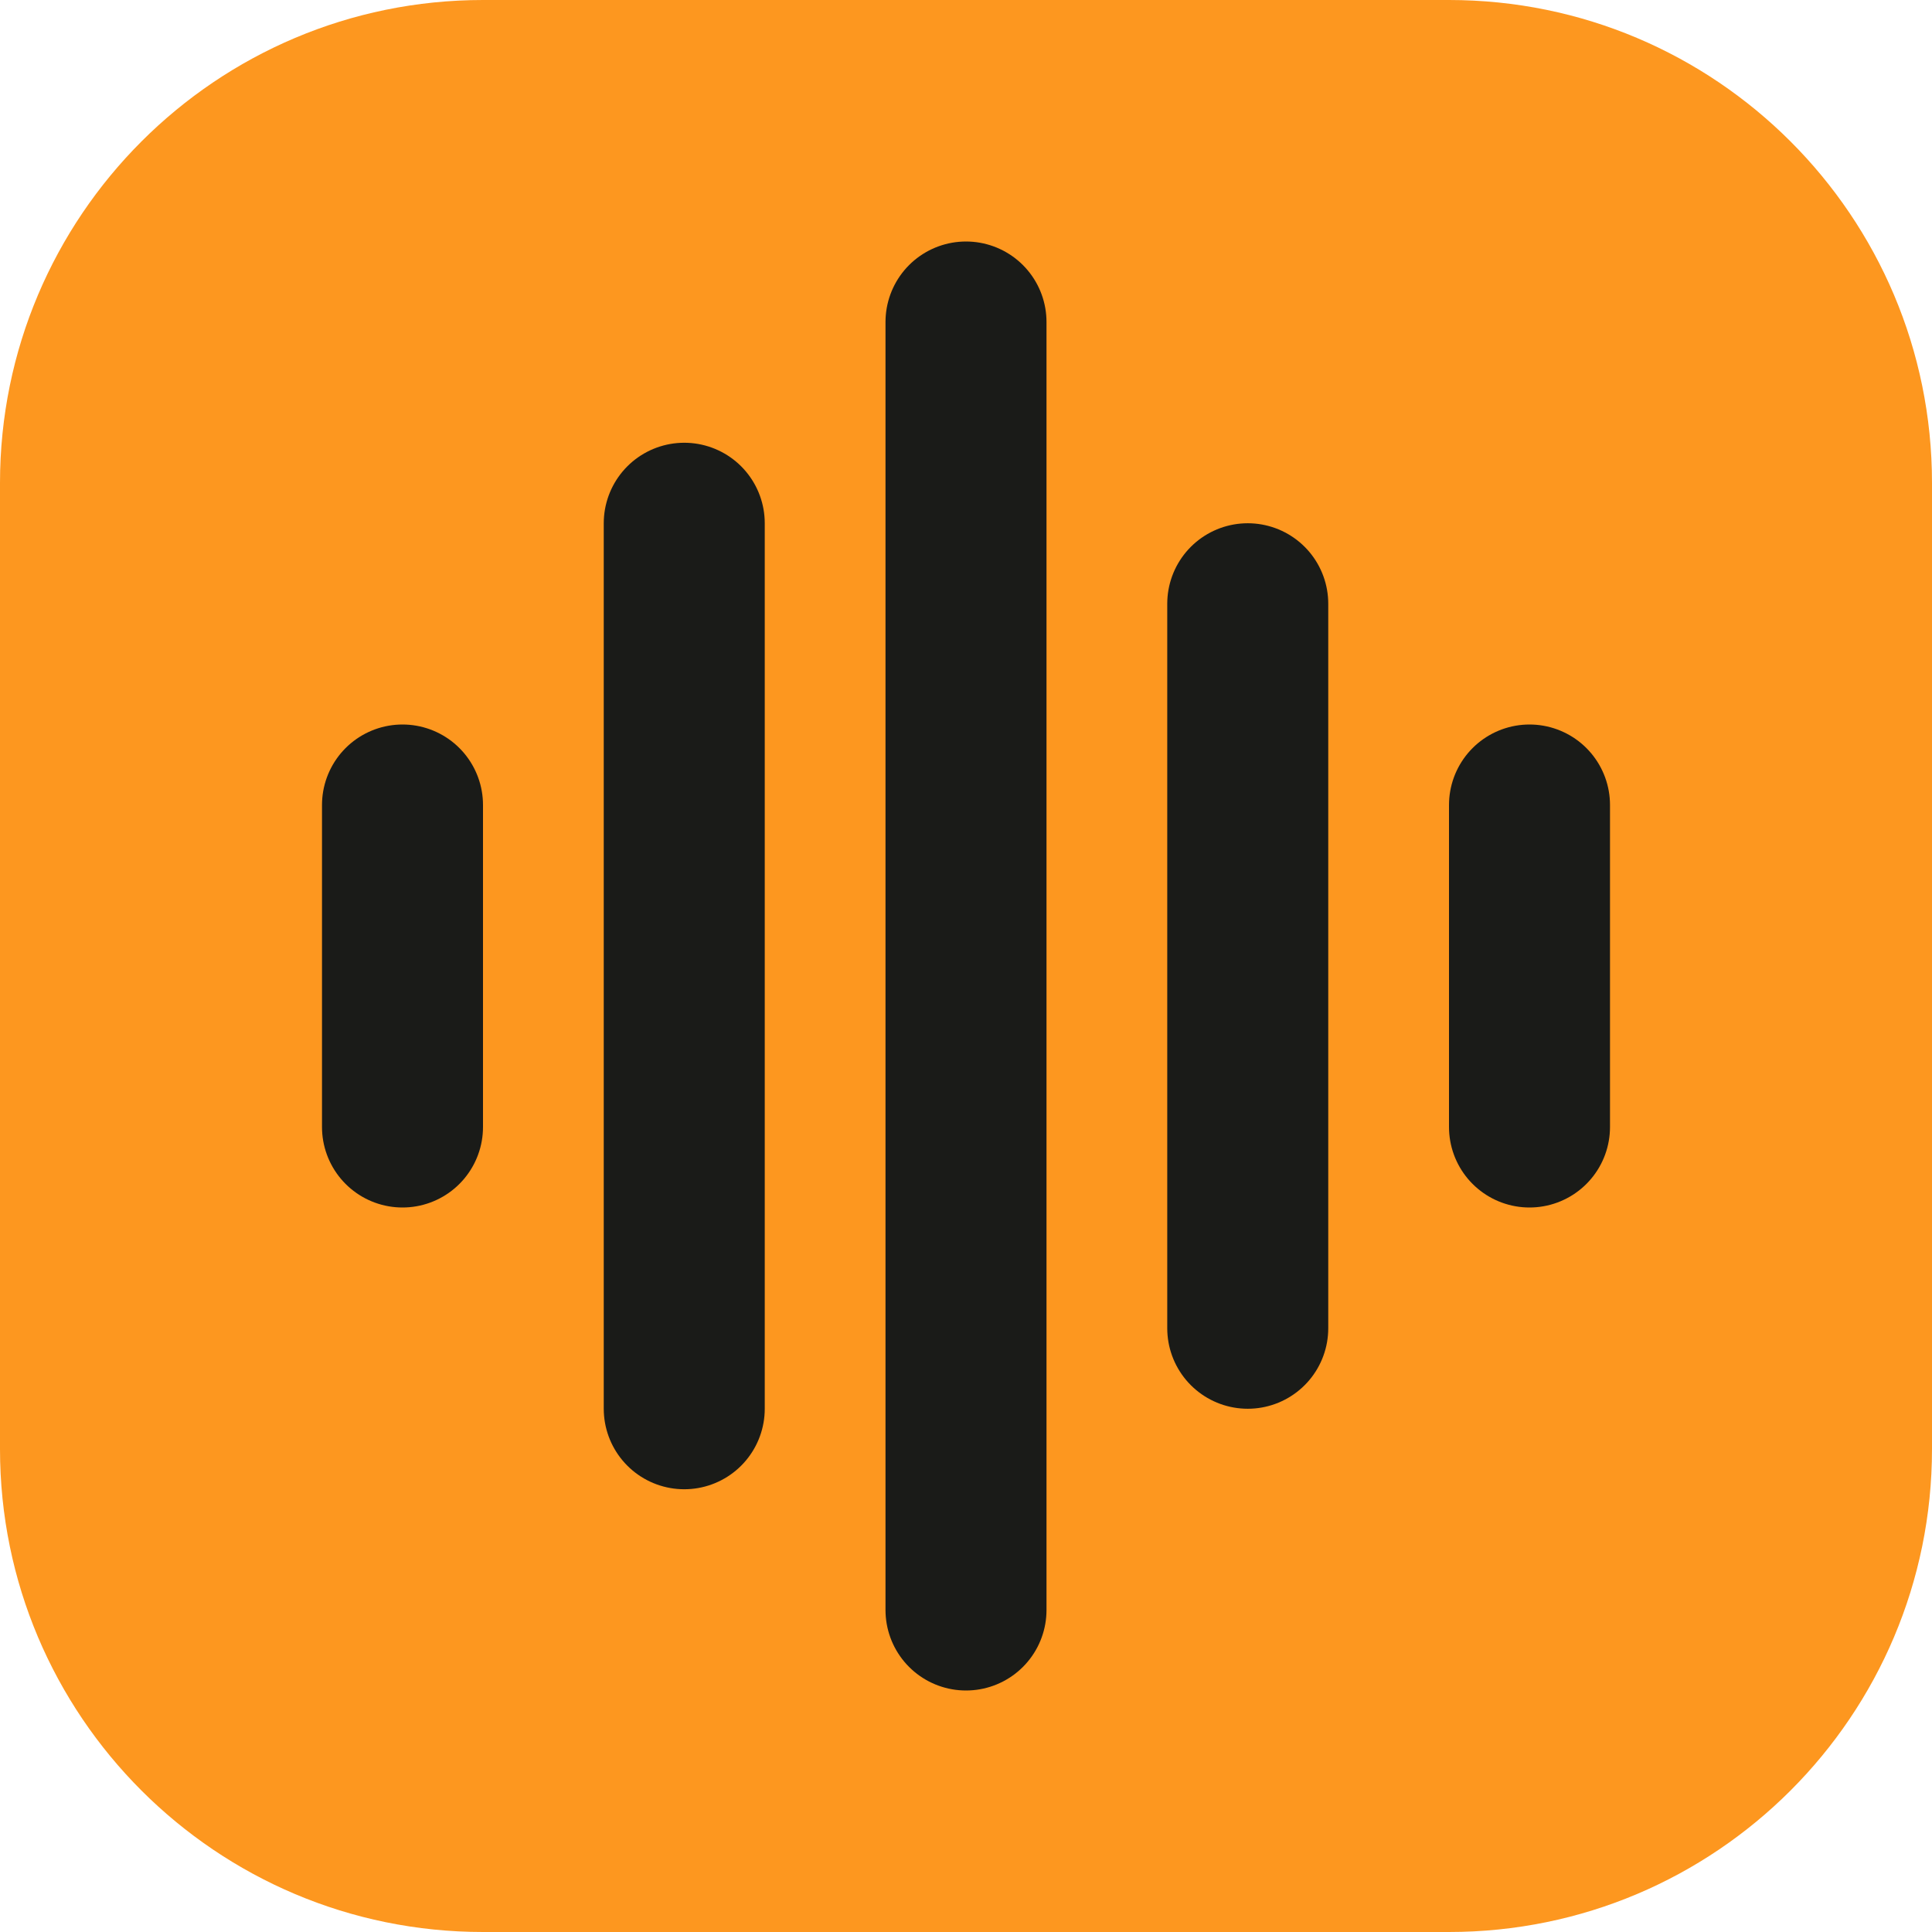
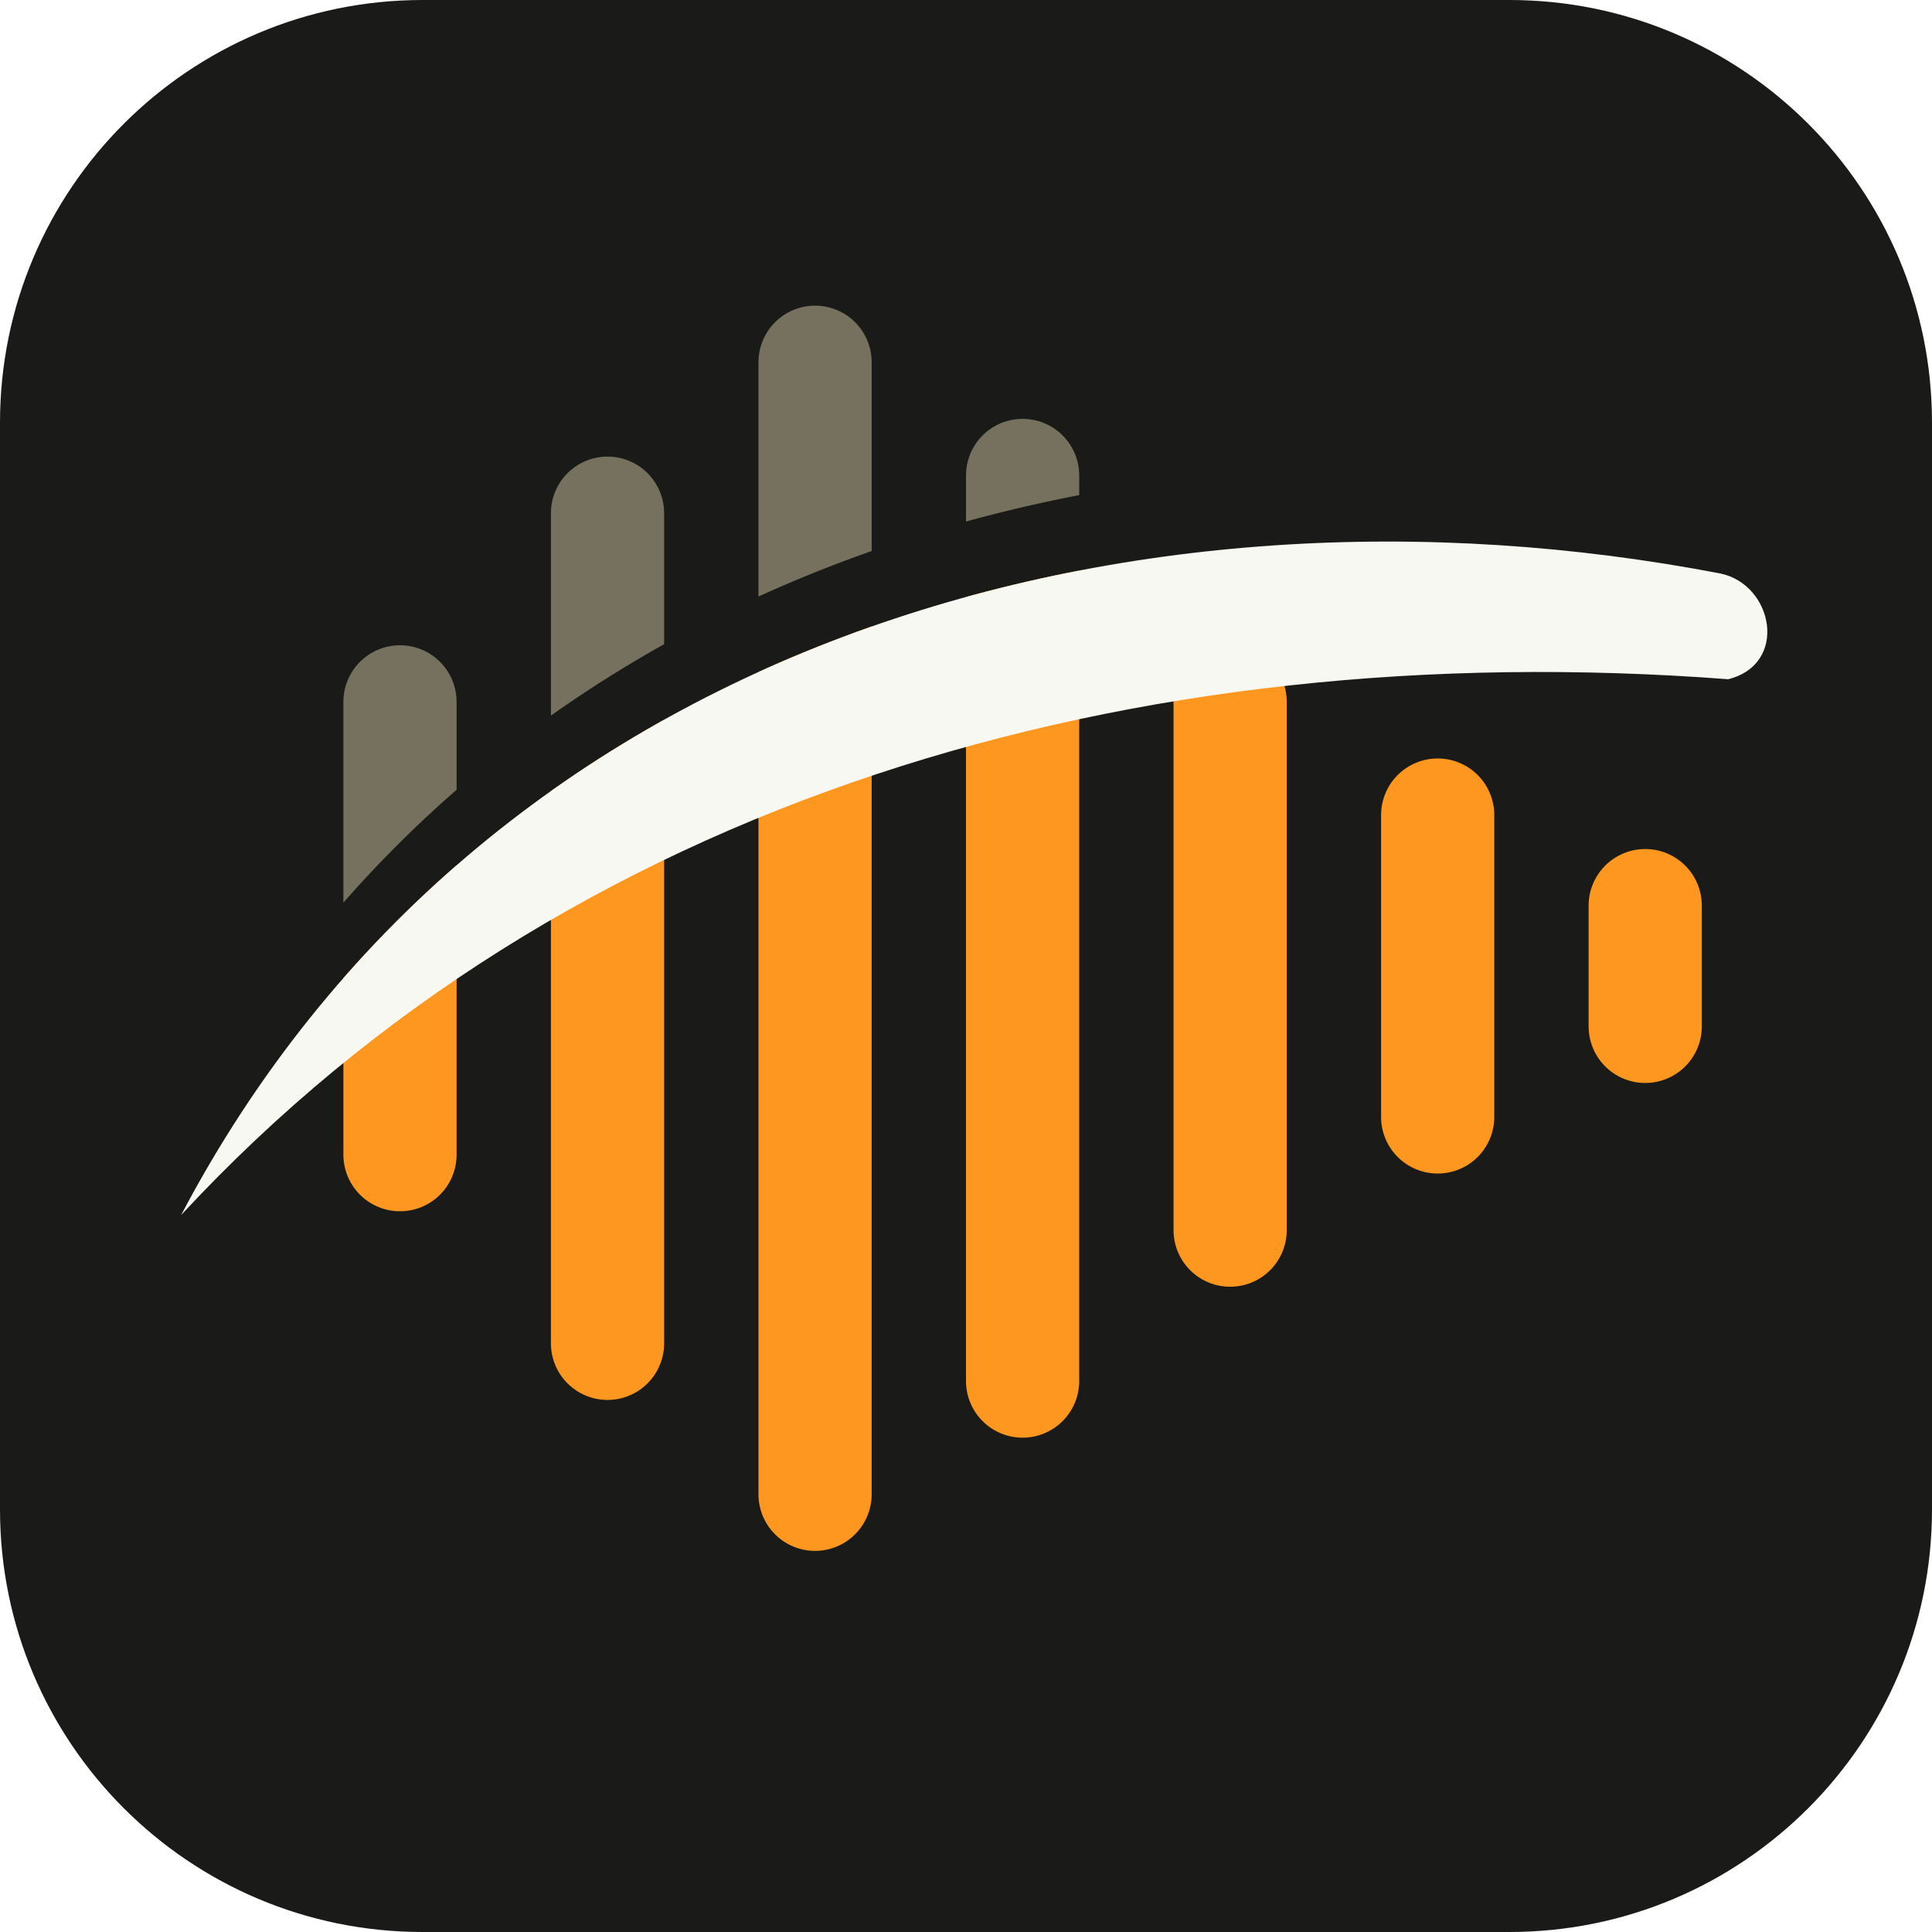
- <svg xmlns="http://www.w3.org/2000/svg" viewBox="0 0 48 48">
-   <rect width="48" height="48" rx="12" fill="#fd971f" />
-   <g stroke="#1a1b18" stroke-width="4" stroke-linecap="round">
-     <path d="M10 20v8M17 13v22M24 8v32M31 15v18M38 20v8" />
+ <svg xmlns="http://www.w3.org/2000/svg" viewBox="0 0 512 512">
+   <rect width="512" height="512" rx="112" fill="#1a1b18" />
+   <defs>
+     <clipPath id="below">
+       <path d="M48 322C128 170 300 122 456 152L512 152V512H0V322Z" />
+     </clipPath>
+     <clipPath id="above">
+       <path d="M48 322C128 170 300 122 456 152L512 152V0H0V322Z" />
+     </clipPath>
+   </defs>
+   <g fill="none" stroke-width="30" stroke-linecap="round">
+     <path clip-path="url(#above)" transform="translate(0 -20)" stroke="#75715e" d="M106 206v100M161 156v200M216 116v280M271 146v220M326 186v140M381 216v80M436 240v32" />
+     <path clip-path="url(#below)" stroke="#fd971f" d="M106 206v100M161 156v200M216 116v280M271 146v220M326 186v140M381 216v80M436 240v32" />
  </g>
+   <path fill="#f8f8f2" d="M48 322C128 170 300 122 456 152C470 155 474 176 458 180C300 168 150 212 48 322Z" />
</svg>
